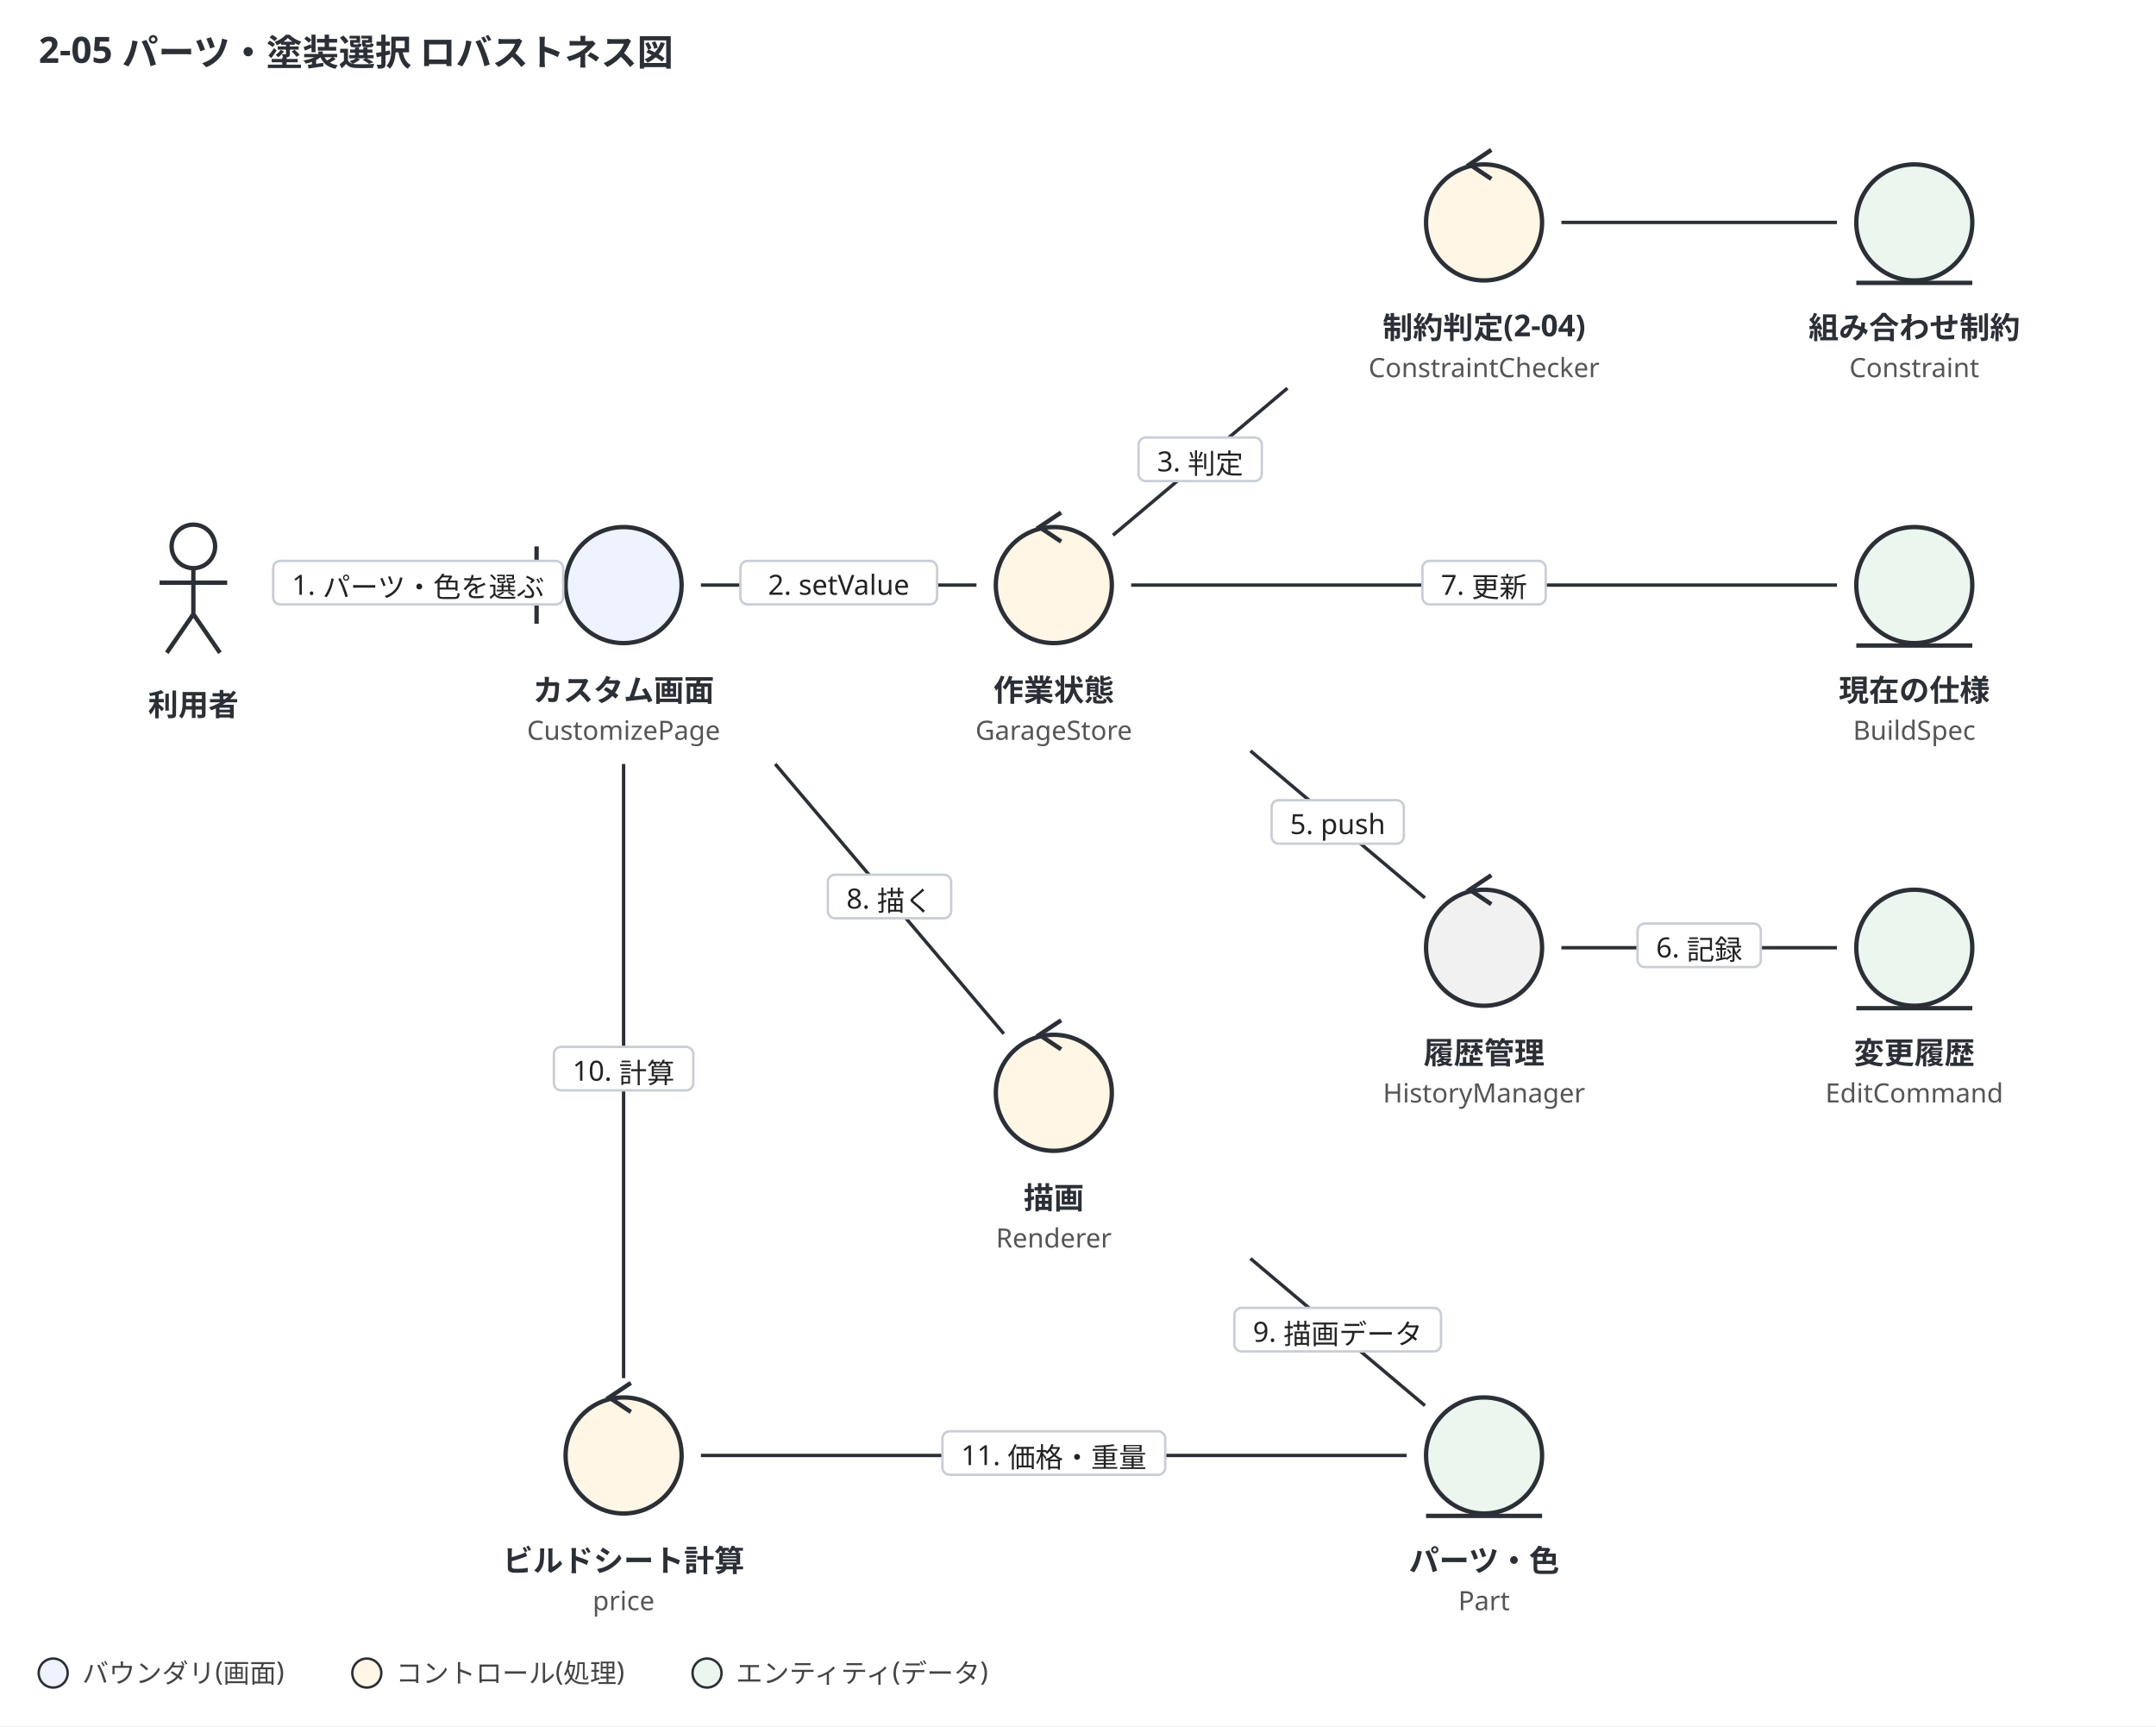
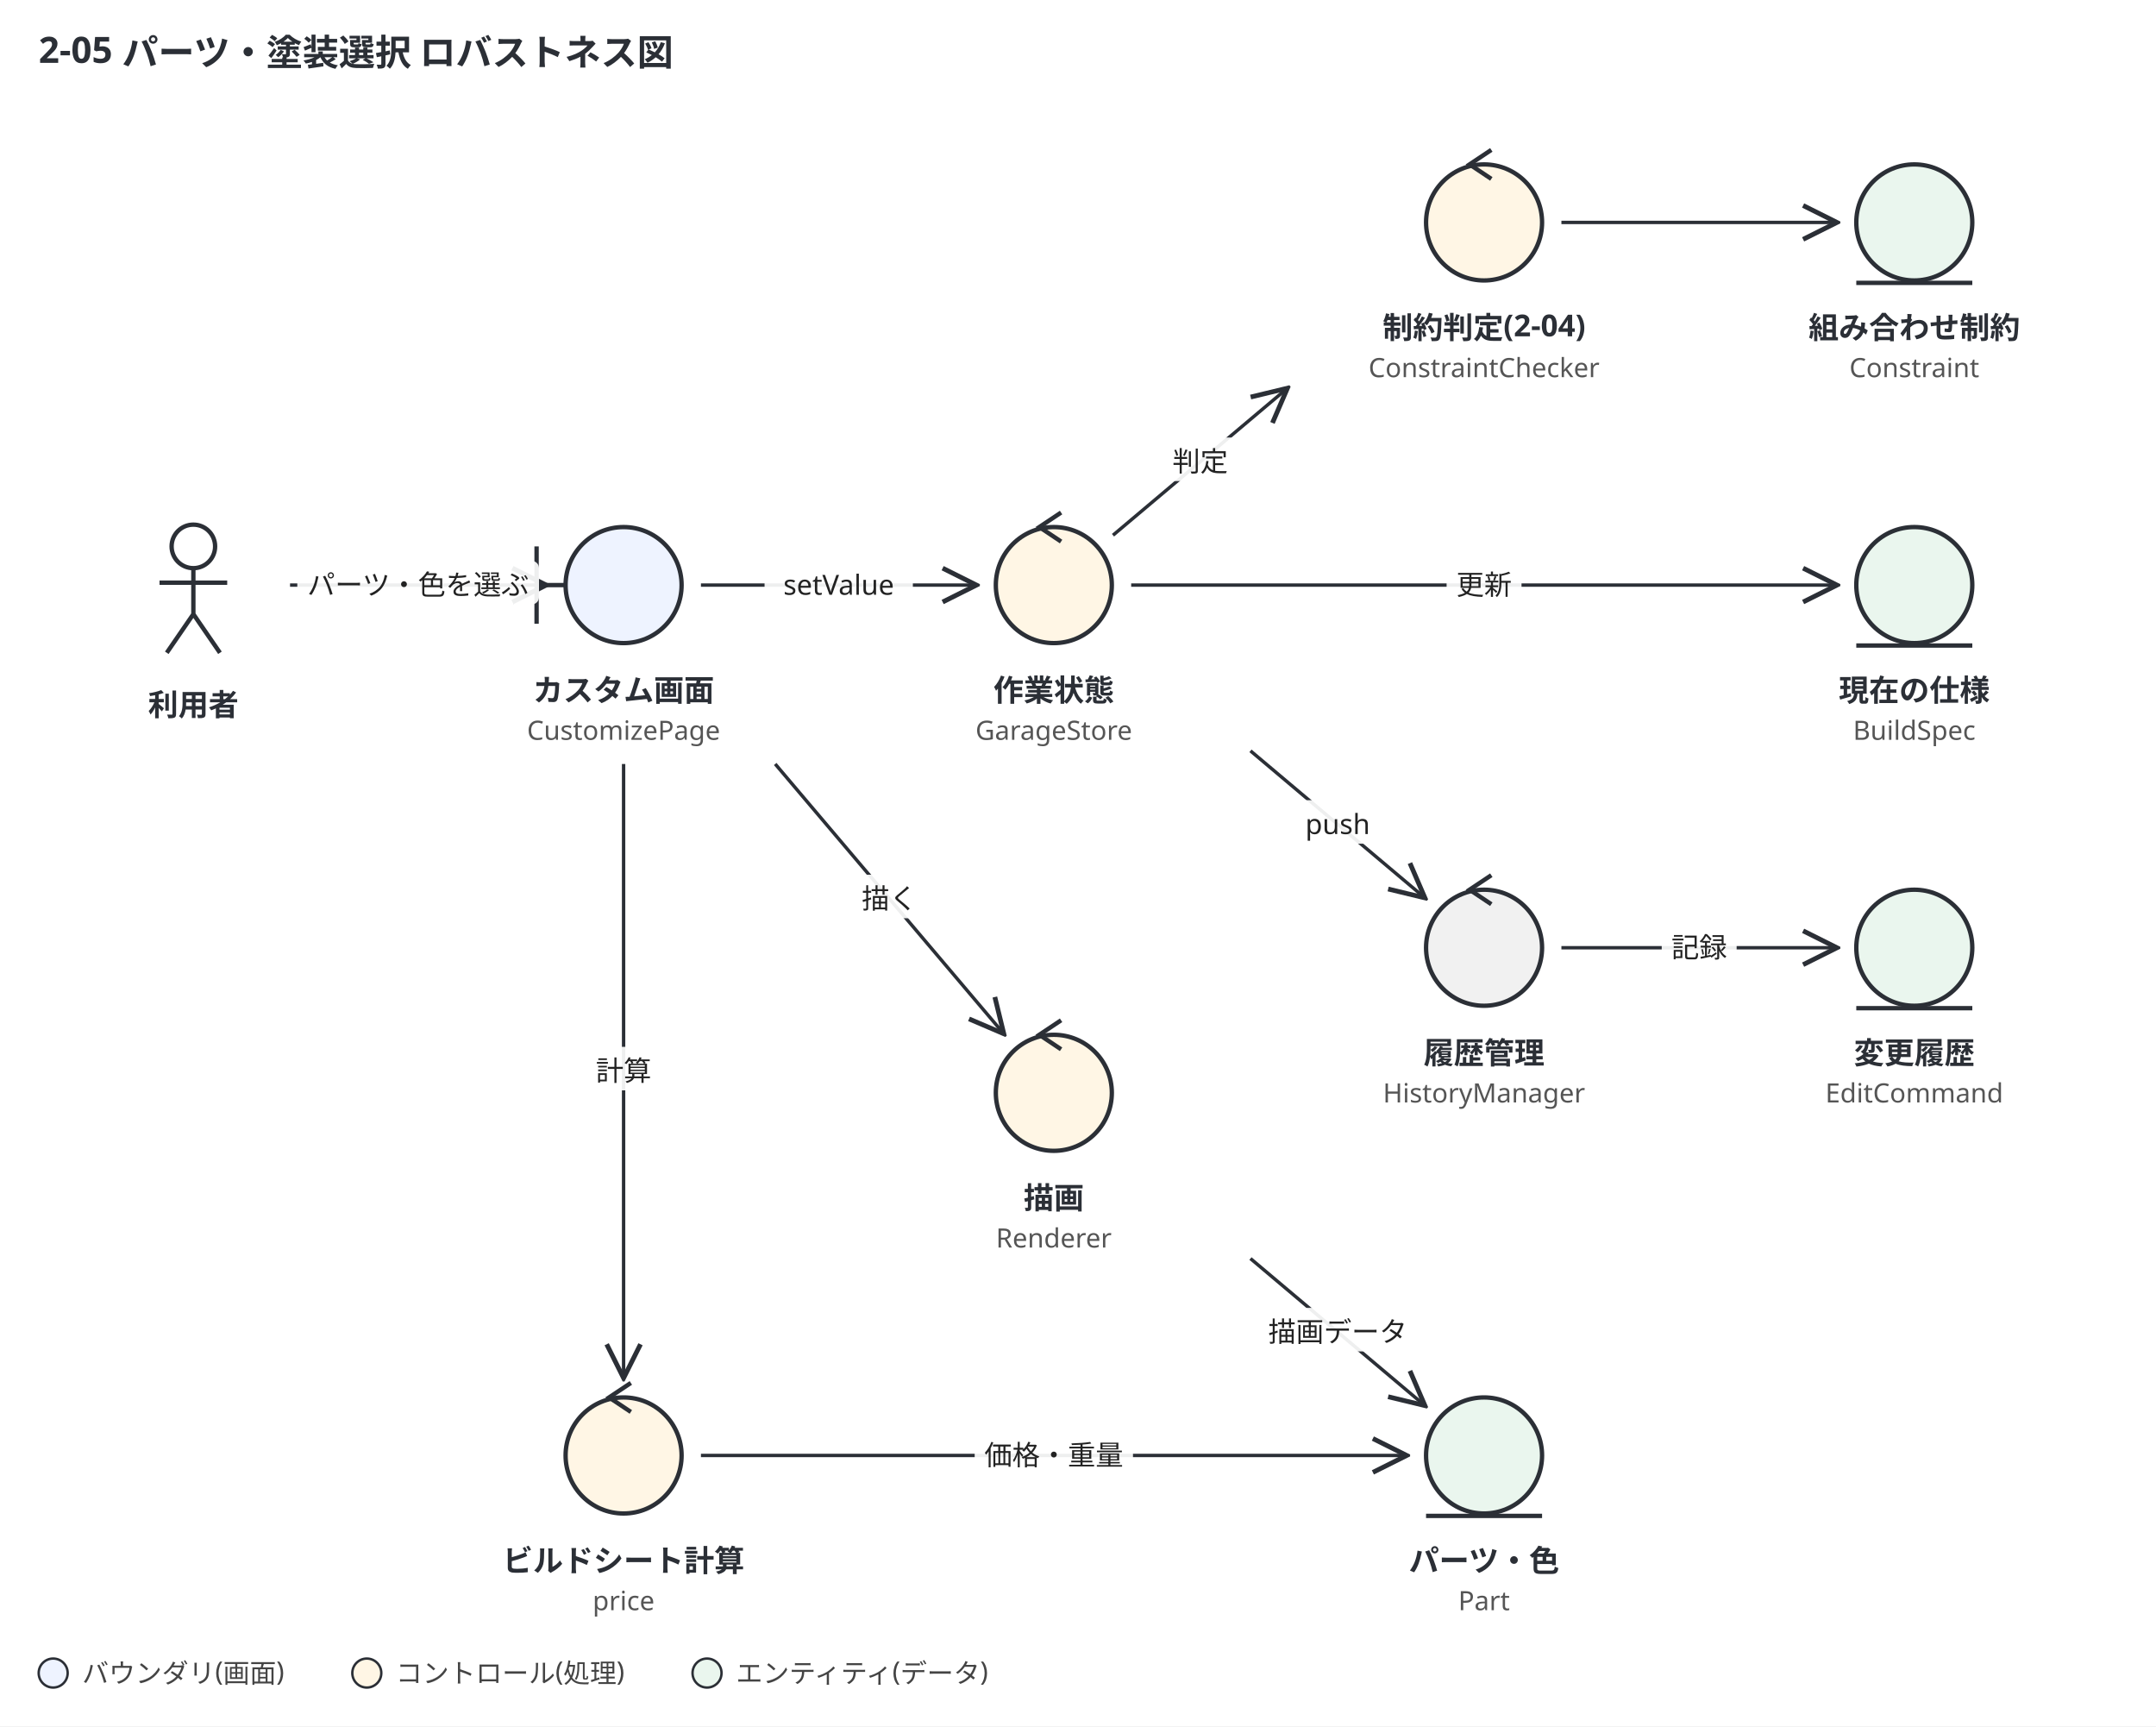
<svg xmlns="http://www.w3.org/2000/svg" width="892" height="714" viewBox="0 0 892 714" font-family="'IPAGothic','IPAPGothic',sans-serif">
  <defs>
    <marker id="open" viewBox="0 0 12 12" refX="11" refY="6" markerWidth="12" markerHeight="12" orient="auto-start-reverse">
      <path d="M1 1 L11 6 L1 11" fill="none" stroke="#2b2f36" stroke-width="1.4" />
    </marker>
    <marker id="diamond" viewBox="0 0 16 10" refX="15" refY="5" markerWidth="16" markerHeight="10" orient="auto-start-reverse">
      <path d="M1 5 L8 1 L15 5 L8 9 Z" fill="#2b2f36" />
    </marker>
    <marker id="tri" viewBox="0 0 14 14" refX="13" refY="7" markerWidth="14" markerHeight="14" orient="auto-start-reverse">
      <path d="M1 1 L13 7 L1 13 Z" fill="#fff" stroke="#2b2f36" stroke-width="1.3" />
    </marker>
  </defs>
  <rect width="100%" height="100%" fill="#fff" />
  <text x="16" y="26" font-size="15" text-anchor="start" fill="#2b2f36" font-weight="bold">2-05 パーツ・塗装選択 ロバストネス図</text>
-   <path d="M120.0 242.0 L226.0 242.0" fill="none" stroke="#2b2f36" stroke-width="1.4" />
-   <path d="M290.0 242.0 L404.0 242.0" fill="none" stroke="#2b2f36" stroke-width="1.4" />
-   <path d="M460.47 221.379 L532.647 160.556" fill="none" stroke="#2b2f36" stroke-width="1.4" />
-   <path d="M646.0 92.0 L760.0 92.0" fill="none" stroke="#2b2f36" stroke-width="1.4" />
-   <path d="M517.353 310.556 L589.53 371.379" fill="none" stroke="#2b2f36" stroke-width="1.4" />
-   <path d="M646.0 392.0 L760.0 392.0" fill="none" stroke="#2b2f36" stroke-width="1.4" />
-   <path d="M468.0 242.0 L760.0 242.0" fill="none" stroke="#2b2f36" stroke-width="1.4" />
-   <path d="M320.724 316.0 L415.309 427.589" fill="none" stroke="#2b2f36" stroke-width="1.4" />
-   <path d="M517.353 520.556 L589.53 581.379" fill="none" stroke="#2b2f36" stroke-width="1.4" />
-   <path d="M258.0 316.0 L258.0 570.0" fill="none" stroke="#2b2f36" stroke-width="1.4" />
-   <path d="M290.0 602.0 L582.0 602.0" fill="none" stroke="#2b2f36" stroke-width="1.4" />
+   <path d="M120.0 242.0 L226.0 242.0" fill="none" stroke="#2b2f36" stroke-width="1.4" marker-end="url(#open)" />
+   <path d="M290.0 242.0 L404.0 242.0" fill="none" stroke="#2b2f36" stroke-width="1.4" marker-end="url(#open)" />
+   <path d="M460.47 221.379 L532.647 160.556" fill="none" stroke="#2b2f36" stroke-width="1.4" marker-end="url(#open)" />
+   <path d="M646.0 92.0 L760.0 92.0" fill="none" stroke="#2b2f36" stroke-width="1.4" marker-end="url(#open)" />
+   <path d="M517.353 310.556 L589.53 371.379" fill="none" stroke="#2b2f36" stroke-width="1.4" marker-end="url(#open)" />
+   <path d="M646.0 392.0 L760.0 392.0" fill="none" stroke="#2b2f36" stroke-width="1.4" marker-end="url(#open)" />
+   <path d="M468.0 242.0 L760.0 242.0" fill="none" stroke="#2b2f36" stroke-width="1.4" marker-end="url(#open)" />
+   <path d="M320.724 316.0 L415.309 427.589" fill="none" stroke="#2b2f36" stroke-width="1.4" marker-end="url(#open)" />
+   <path d="M517.353 520.556 L589.53 581.379" fill="none" stroke="#2b2f36" stroke-width="1.4" marker-end="url(#open)" />
+   <path d="M258.0 316.0 L258.0 570.0" fill="none" stroke="#2b2f36" stroke-width="1.4" marker-end="url(#open)" />
+   <path d="M290.0 602.0 L582.0 602.0" fill="none" stroke="#2b2f36" stroke-width="1.4" marker-end="url(#open)" />
  <g fill="none" stroke="#2b2f36" stroke-width="1.8">
    <circle cx="80" cy="226" r="9" />
    <path d="M80 235 V254 M66 241 H94 M80 254 L69 270 M80 254 L91 270" />
  </g>
  <text x="80" y="296" font-size="12.5" text-anchor="middle" fill="#2b2f36" font-weight="bold">利用者</text>
  <path d="M222 226 V258 M222 242 H234" fill="none" stroke="#2b2f36" stroke-width="1.8" />
  <circle cx="258" cy="242" r="24" fill="#eef3ff" stroke="#2b2f36" stroke-width="1.8" />
  <text x="258" y="290" font-size="12.5" text-anchor="middle" fill="#2b2f36" font-weight="bold">カスタム画面</text>
  <text x="258" y="306" font-size="11" text-anchor="middle" fill="#555">CustomizePage</text>
  <circle cx="436" cy="242" r="24" fill="#fff6e5" stroke="#2b2f36" stroke-width="1.8" />
  <path d="M439 212 L430 218 L439 224" fill="none" stroke="#2b2f36" stroke-width="1.8" />
  <text x="436" y="290" font-size="12.5" text-anchor="middle" fill="#2b2f36" font-weight="bold">作業状態</text>
  <text x="436" y="306" font-size="11" text-anchor="middle" fill="#555">GarageStore</text>
  <circle cx="614" cy="92" r="24" fill="#fff6e5" stroke="#2b2f36" stroke-width="1.8" />
  <path d="M617 62 L608 68 L617 74" fill="none" stroke="#2b2f36" stroke-width="1.8" />
  <text x="614" y="140" font-size="12.5" text-anchor="middle" fill="#2b2f36" font-weight="bold">制約判定(2-04)</text>
  <text x="614" y="156" font-size="11" text-anchor="middle" fill="#555">ConstraintChecker</text>
  <circle cx="614" cy="392" r="24" fill="#f1f1f1" stroke="#2b2f36" stroke-width="1.8" />
  <path d="M617 362 L608 368 L617 374" fill="none" stroke="#2b2f36" stroke-width="1.8" />
  <text x="614" y="440" font-size="12.5" text-anchor="middle" fill="#2b2f36" font-weight="bold">履歴管理</text>
  <text x="614" y="456" font-size="11" text-anchor="middle" fill="#555">HistoryManager</text>
  <circle cx="436" cy="452.0" r="24" fill="#fff6e5" stroke="#2b2f36" stroke-width="1.8" />
  <path d="M439 422.0 L430 428.0 L439 434.0" fill="none" stroke="#2b2f36" stroke-width="1.8" />
  <text x="436" y="500.0" font-size="12.5" text-anchor="middle" fill="#2b2f36" font-weight="bold">描画</text>
  <text x="436" y="516.0" font-size="11" text-anchor="middle" fill="#555">Renderer</text>
  <circle cx="258" cy="602.0" r="24" fill="#fff6e5" stroke="#2b2f36" stroke-width="1.8" />
  <path d="M261 572.0 L252 578.0 L261 584.0" fill="none" stroke="#2b2f36" stroke-width="1.8" />
  <text x="258" y="650.0" font-size="12.5" text-anchor="middle" fill="#2b2f36" font-weight="bold">ビルドシート計算</text>
  <text x="258" y="666.0" font-size="11" text-anchor="middle" fill="#555">price</text>
  <circle cx="792" cy="242" r="24" fill="#eaf6ee" stroke="#2b2f36" stroke-width="1.8" />
  <path d="M768 267 H816" fill="none" stroke="#2b2f36" stroke-width="1.8" />
  <text x="792" y="290" font-size="12.5" text-anchor="middle" fill="#2b2f36" font-weight="bold">現在の仕様</text>
  <text x="792" y="306" font-size="11" text-anchor="middle" fill="#555">BuildSpec</text>
  <circle cx="792" cy="92" r="24" fill="#eaf6ee" stroke="#2b2f36" stroke-width="1.8" />
  <path d="M768 117 H816" fill="none" stroke="#2b2f36" stroke-width="1.8" />
  <text x="792" y="140" font-size="12.5" text-anchor="middle" fill="#2b2f36" font-weight="bold">組み合わせ制約</text>
  <text x="792" y="156" font-size="11" text-anchor="middle" fill="#555">Constraint</text>
  <circle cx="792" cy="392" r="24" fill="#eaf6ee" stroke="#2b2f36" stroke-width="1.8" />
  <path d="M768 417 H816" fill="none" stroke="#2b2f36" stroke-width="1.8" />
  <text x="792" y="440" font-size="12.5" text-anchor="middle" fill="#2b2f36" font-weight="bold">変更履歴</text>
  <text x="792" y="456" font-size="11" text-anchor="middle" fill="#555">EditCommand</text>
  <circle cx="614" cy="602.0" r="24" fill="#eaf6ee" stroke="#2b2f36" stroke-width="1.8" />
  <path d="M590 627.0 H638" fill="none" stroke="#2b2f36" stroke-width="1.8" />
  <text x="614" y="650.0" font-size="12.5" text-anchor="middle" fill="#2b2f36" font-weight="bold">パーツ・色</text>
  <text x="614" y="666.0" font-size="11" text-anchor="middle" fill="#555">Part</text>
-   <rect x="112.995" y="232.0" width="120.01" height="18" rx="3" fill="#fff" stroke="#c9ced6" />
-   <text x="173.0" y="246.0" font-size="11.5" text-anchor="middle" fill="#222">1. パーツ・色を選ぶ</text>
-   <rect x="306.315" y="232.0" width="81.37" height="18" rx="3" fill="#fff" stroke="#c9ced6" />
-   <text x="347.0" y="246.0" font-size="11.5" text-anchor="middle" fill="#222">2. setValue</text>
-   <rect x="471.053" y="180.968" width="51.01" height="18" rx="3" fill="#fff" stroke="#c9ced6" />
-   <text x="496.558" y="194.968" font-size="11.5" text-anchor="middle" fill="#222">3. 判定</text>
-   <rect x="526.097" y="330.968" width="54.69" height="18" rx="3" fill="#fff" stroke="#c9ced6" />
-   <text x="553.442" y="344.968" font-size="11.5" text-anchor="middle" fill="#222">5. push</text>
-   <rect x="677.495" y="382.0" width="51.01" height="18" rx="3" fill="#fff" stroke="#c9ced6" />
-   <text x="703.0" y="396.0" font-size="11.5" text-anchor="middle" fill="#222">6. 記録</text>
-   <rect x="588.495" y="232.0" width="51.01" height="18" rx="3" fill="#fff" stroke="#c9ced6" />
-   <text x="614.0" y="246.0" font-size="11.5" text-anchor="middle" fill="#222">7. 更新</text>
-   <rect x="342.511" y="361.795" width="51.01" height="18" rx="3" fill="#fff" stroke="#c9ced6" />
-   <text x="368.016" y="375.795" font-size="11.5" text-anchor="middle" fill="#222">8. 描く</text>
-   <rect x="510.687" y="540.968" width="85.51" height="18" rx="3" fill="#fff" stroke="#c9ced6" />
-   <text x="553.442" y="554.968" font-size="11.5" text-anchor="middle" fill="#222">9. 描画データ</text>
-   <rect x="229.16" y="433.0" width="57.68" height="18" rx="3" fill="#fff" stroke="#c9ced6" />
-   <text x="258.0" y="447.0" font-size="11.5" text-anchor="middle" fill="#222">10. 計算</text>
-   <rect x="389.91" y="592.0" width="92.18" height="18" rx="3" fill="#fff" stroke="#c9ced6" />
-   <text x="436.0" y="606.0" font-size="11.5" text-anchor="middle" fill="#222">11. 価格・重量</text>
+   <rect x="123.0" y="232.0" width="100.0" height="18" rx="3" fill="#fff" opacity=".92" />
+   <text x="173.0" y="246.0" font-size="11.5" text-anchor="middle" fill="#222">パーツ・色を選ぶ</text>
+   <rect x="316.32" y="232.0" width="61.36" height="18" rx="3" fill="#fff" opacity=".92" />
+   <text x="347.0" y="246.0" font-size="11.5" text-anchor="middle" fill="#222">setValue</text>
+   <rect x="481.058" y="180.968" width="31.0" height="18" rx="3" fill="#fff" opacity=".92" />
+   <text x="496.558" y="194.968" font-size="11.5" text-anchor="middle" fill="#222">判定</text>
+   <rect x="536.102" y="330.968" width="34.68" height="18" rx="3" fill="#fff" opacity=".92" />
+   <text x="553.442" y="344.968" font-size="11.5" text-anchor="middle" fill="#222">push</text>
+   <rect x="687.5" y="382.0" width="31.0" height="18" rx="3" fill="#fff" opacity=".92" />
+   <text x="703.0" y="396.0" font-size="11.5" text-anchor="middle" fill="#222">記録</text>
+   <rect x="598.5" y="232.0" width="31.0" height="18" rx="3" fill="#fff" opacity=".92" />
+   <text x="614.0" y="246.0" font-size="11.5" text-anchor="middle" fill="#222">更新</text>
+   <rect x="352.516" y="361.795" width="31.0" height="18" rx="3" fill="#fff" opacity=".92" />
+   <text x="368.016" y="375.795" font-size="11.5" text-anchor="middle" fill="#222">描く</text>
+   <rect x="520.692" y="540.968" width="65.5" height="18" rx="3" fill="#fff" opacity=".92" />
+   <text x="553.442" y="554.968" font-size="11.5" text-anchor="middle" fill="#222">描画データ</text>
+   <rect x="242.5" y="433.0" width="31.0" height="18" rx="3" fill="#fff" opacity=".92" />
+   <text x="258.0" y="447.0" font-size="11.5" text-anchor="middle" fill="#222">計算</text>
+   <rect x="403.25" y="592.0" width="65.5" height="18" rx="3" fill="#fff" opacity=".92" />
+   <text x="436.0" y="606.0" font-size="11.5" text-anchor="middle" fill="#222">価格・重量</text>
  <circle cx="22" cy="692" r="6" fill="#eef3ff" stroke="#2b2f36" />
  <text x="34" y="696" font-size="11" text-anchor="start" fill="#444">バウンダリ(画面)</text>
  <circle cx="151.76" cy="692" r="6" fill="#fff6e5" stroke="#2b2f36" />
  <text x="163.76" y="696" font-size="11" text-anchor="start" fill="#444">コントロール(処理)</text>
  <circle cx="292.52" cy="692" r="6" fill="#eaf6ee" stroke="#2b2f36" />
  <text x="304.52" y="696" font-size="11" text-anchor="start" fill="#444">エンティティ(データ)</text>
</svg>
